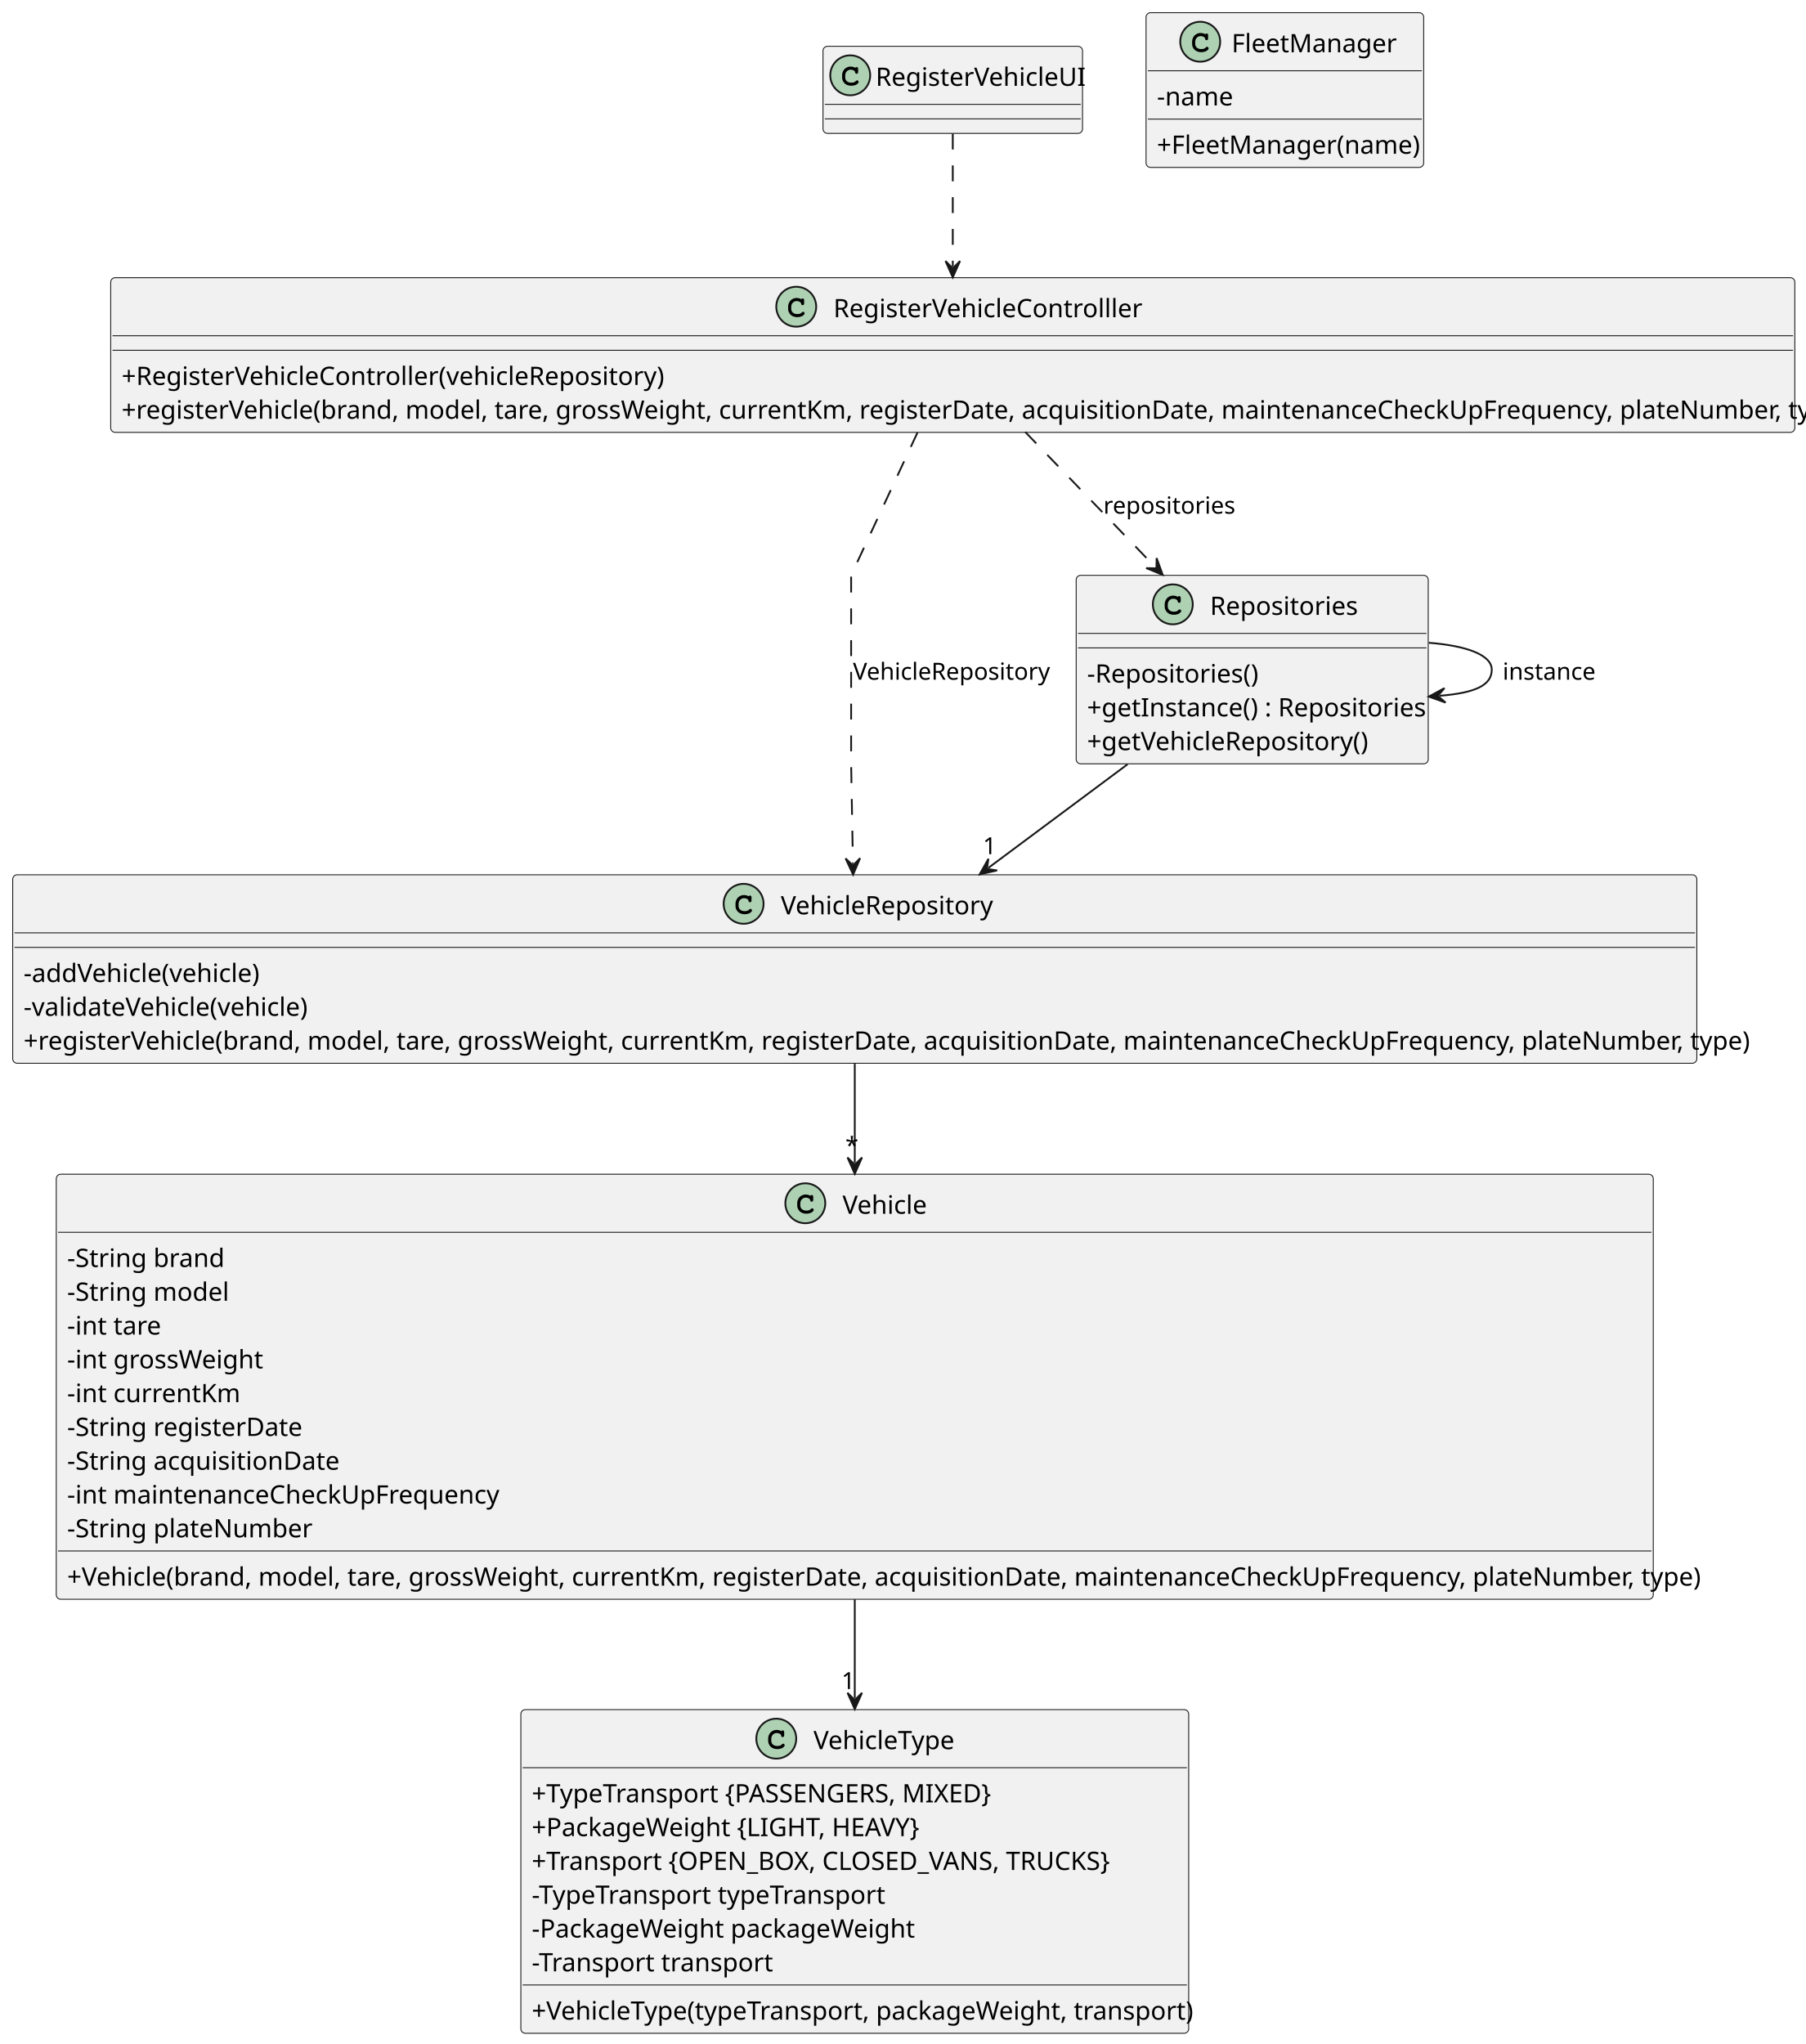
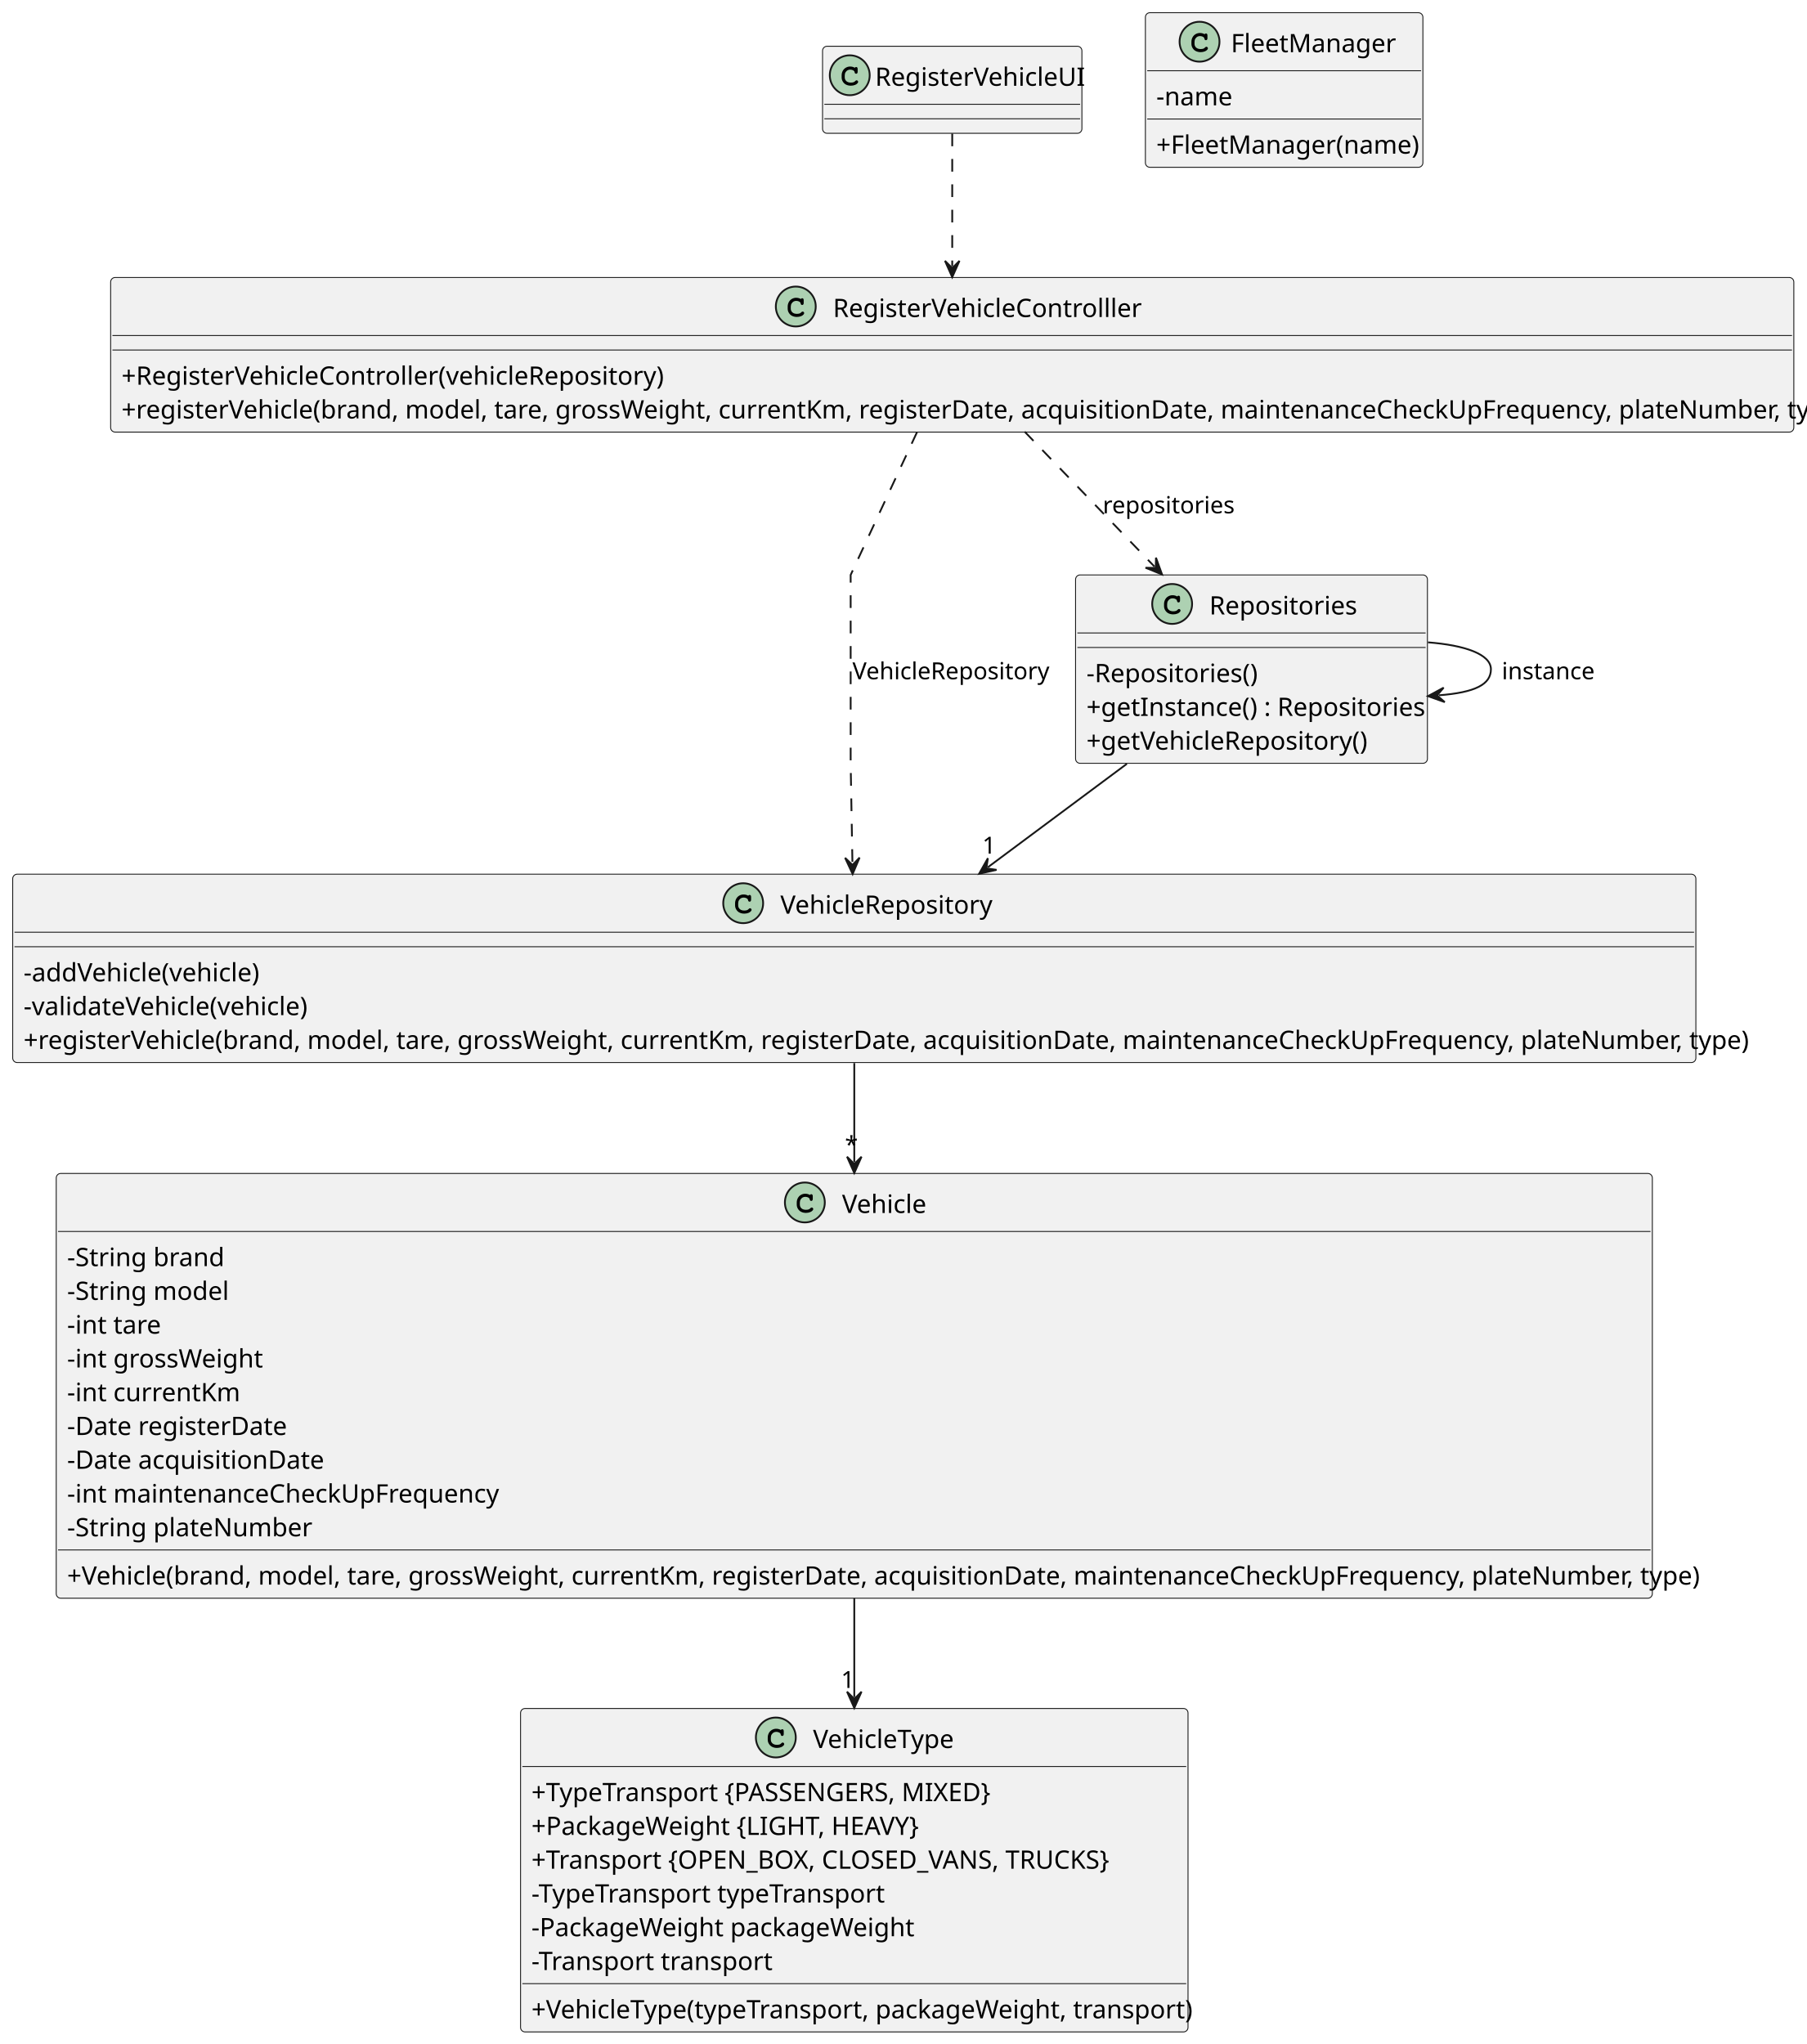
- <svg xmlns="http://www.w3.org/2000/svg" contentStyleType="text/css" height="901.6px" preserveAspectRatio="none" style="width:796px;height:901px;background:#FFFFFF;" version="1.1" viewBox="0 0 796 901" width="796.8px" zoomAndPan="magnify">
+ <svg xmlns="http://www.w3.org/2000/svg" contentStyleType="text/css" height="1127px" preserveAspectRatio="none" style="width:996px;height:1127px;background:#FFFFFF;" version="1.1" viewBox="0 0 996 1127" width="996px" zoomAndPan="magnify">
  <defs />
  <g>
    <g id="elem_RegisterVehicleUI">
-       <rect codeLine="11" fill="#F1F1F1" height="38.4" id="RegisterVehicleUI" rx="2" ry="2" style="stroke:#181818;stroke-width:0.4;" width="114.4" x="362.8" y="20.4" />
-       <ellipse cx="374.8" cy="33.2" fill="#ADD1B2" rx="8.8" ry="8.8" style="stroke:#181818;stroke-width:0.8;" />
-       <path d="M377.012,29.9 Q377.137,29.725 377.288,29.637 Q377.438,29.55 377.613,29.55 Q377.913,29.55 378.1,29.762 Q378.288,29.962 378.288,30.45 L378.288,31.613 Q378.288,32.1 378.1,32.312 Q377.913,32.525 377.613,32.525 Q377.337,32.525 377.175,32.362 Q377.012,32.212 376.925,31.8 Q376.887,31.512 376.738,31.363 Q376.475,31.062 375.988,30.887 Q375.5,30.712 375,30.712 Q374.387,30.712 373.875,30.975 Q373.375,31.238 372.975,31.837 Q372.587,32.438 372.587,33.263 L372.587,34.138 Q372.587,35.125 373.3,35.788 Q374.012,36.438 375.288,36.438 Q376.038,36.438 376.562,36.237 Q376.875,36.112 377.212,35.763 Q377.425,35.55 377.538,35.487 Q377.663,35.425 377.825,35.425 Q378.087,35.425 378.288,35.638 Q378.5,35.837 378.5,36.112 Q378.5,36.388 378.225,36.712 Q377.825,37.175 377.188,37.438 Q376.325,37.8 375.288,37.8 Q374.075,37.8 373.113,37.3 Q372.325,36.9 371.775,36.05 Q371.225,35.188 371.225,34.163 L371.225,33.237 Q371.225,32.175 371.712,31.262 Q372.212,30.337 373.087,29.85 Q373.962,29.35 374.95,29.35 Q375.538,29.35 376.05,29.488 Q376.575,29.613 377.012,29.9 Z " fill="#000000" />
-       <text fill="#000000" font-family="sans-serif" font-size="11.2" lengthAdjust="spacing" textLength="88.8" x="386" y="37.837">RegisterVehicleUI</text>
-       <line style="stroke:#181818;stroke-width:0.4;" x1="363.6" x2="476.4" y1="46" y2="46" />
-       <line style="stroke:#181818;stroke-width:0.4;" x1="363.6" x2="476.4" y1="52.4" y2="52.4" />
+       <rect codeLine="11" fill="#F1F1F1" height="48" id="RegisterVehicleUI" rx="2.5" ry="2.5" style="stroke:#181818;stroke-width:0.5;" width="143" x="453.5" y="25.5" />
+       <ellipse cx="468.5" cy="41.5" fill="#ADD1B2" rx="11" ry="11" style="stroke:#181818;stroke-width:1.0;" />
+       <path d="M471.266,37.375 Q471.422,37.156 471.609,37.047 Q471.797,36.938 472.016,36.938 Q472.391,36.938 472.625,37.203 Q472.859,37.453 472.859,38.062 L472.859,39.516 Q472.859,40.125 472.625,40.391 Q472.391,40.656 472.016,40.656 Q471.672,40.656 471.469,40.453 Q471.266,40.266 471.156,39.75 Q471.109,39.391 470.922,39.203 Q470.594,38.828 469.984,38.609 Q469.375,38.391 468.75,38.391 Q467.984,38.391 467.344,38.719 Q466.719,39.047 466.219,39.797 Q465.734,40.547 465.734,41.578 L465.734,42.672 Q465.734,43.906 466.625,44.734 Q467.516,45.547 469.109,45.547 Q470.047,45.547 470.703,45.297 Q471.094,45.141 471.516,44.703 Q471.781,44.438 471.922,44.359 Q472.078,44.281 472.281,44.281 Q472.609,44.281 472.859,44.547 Q473.125,44.797 473.125,45.141 Q473.125,45.484 472.781,45.891 Q472.281,46.469 471.484,46.797 Q470.406,47.25 469.109,47.25 Q467.594,47.25 466.391,46.625 Q465.406,46.125 464.719,45.062 Q464.031,43.984 464.031,42.703 L464.031,41.547 Q464.031,40.219 464.641,39.078 Q465.266,37.922 466.359,37.312 Q467.453,36.688 468.688,36.688 Q469.422,36.688 470.062,36.859 Q470.719,37.016 471.266,37.375 Z " fill="#000000" />
+       <text fill="#000000" font-family="sans-serif" font-size="14" lengthAdjust="spacing" textLength="111" x="482.5" y="47.297">RegisterVehicleUI</text>
+       <line style="stroke:#181818;stroke-width:0.5;" x1="454.5" x2="595.5" y1="57.5" y2="57.5" />
+       <line style="stroke:#181818;stroke-width:0.5;" x1="454.5" x2="595.5" y1="65.5" y2="65.5" />
    </g>
    <g id="elem_RegisterVehicleControlller">
-       <rect codeLine="15" fill="#F1F1F1" height="68.194" id="RegisterVehicleControlller" rx="2" ry="2" style="stroke:#181818;stroke-width:0.4;" width="742.4" x="48.8" y="122.4" />
-       <ellipse cx="351" cy="135.2" fill="#ADD1B2" rx="8.8" ry="8.8" style="stroke:#181818;stroke-width:0.8;" />
-       <path d="M353.212,131.9 Q353.337,131.725 353.488,131.637 Q353.637,131.55 353.812,131.55 Q354.113,131.55 354.3,131.762 Q354.488,131.963 354.488,132.45 L354.488,133.613 Q354.488,134.1 354.3,134.312 Q354.113,134.525 353.812,134.525 Q353.538,134.525 353.375,134.363 Q353.212,134.213 353.125,133.8 Q353.087,133.512 352.938,133.363 Q352.675,133.062 352.188,132.887 Q351.7,132.713 351.2,132.713 Q350.587,132.713 350.075,132.975 Q349.575,133.238 349.175,133.838 Q348.788,134.438 348.788,135.262 L348.788,136.137 Q348.788,137.125 349.5,137.787 Q350.212,138.438 351.488,138.438 Q352.238,138.438 352.762,138.238 Q353.075,138.113 353.413,137.762 Q353.625,137.55 353.738,137.488 Q353.863,137.425 354.025,137.425 Q354.288,137.425 354.488,137.637 Q354.7,137.838 354.7,138.113 Q354.7,138.387 354.425,138.713 Q354.025,139.175 353.387,139.438 Q352.525,139.8 351.488,139.8 Q350.275,139.8 349.312,139.3 Q348.525,138.9 347.975,138.05 Q347.425,137.188 347.425,136.162 L347.425,135.238 Q347.425,134.175 347.913,133.262 Q348.413,132.338 349.288,131.85 Q350.163,131.35 351.15,131.35 Q351.738,131.35 352.25,131.488 Q352.775,131.613 353.212,131.9 Z " fill="#000000" />
-       <text fill="#000000" font-family="sans-serif" font-size="11.2" lengthAdjust="spacing" textLength="131.2" x="367.4" y="139.838">RegisterVehicleControlller</text>
-       <line style="stroke:#181818;stroke-width:0.4;" x1="49.6" x2="790.4" y1="148" y2="148" />
-       <line style="stroke:#181818;stroke-width:0.4;" x1="49.6" x2="790.4" y1="154.4" y2="154.4" />
-       <text fill="#000000" font-family="sans-serif" font-size="11.2" lengthAdjust="spacing" textLength="232.8" x="53.6" y="169.686">+RegisterVehicleController(vehicleRepository)</text>
-       <text fill="#000000" font-family="sans-serif" font-size="11.2" lengthAdjust="spacing" textLength="732.8" x="53.6" y="184.583">+registerVehicle(brand, model, tare, grossWeight, currentKm, registerDate, acquisitionDate, maintenanceCheckUpFrequency, plateNumber, type)</text>
+       <rect codeLine="15" fill="#F1F1F1" height="85.242" id="RegisterVehicleControlller" rx="2.5" ry="2.5" style="stroke:#181818;stroke-width:0.5;" width="928" x="61" y="153" />
+       <ellipse cx="438.75" cy="169" fill="#ADD1B2" rx="11" ry="11" style="stroke:#181818;stroke-width:1.0;" />
+       <path d="M441.516,164.875 Q441.672,164.656 441.859,164.547 Q442.047,164.438 442.266,164.438 Q442.641,164.438 442.875,164.703 Q443.109,164.953 443.109,165.562 L443.109,167.016 Q443.109,167.625 442.875,167.891 Q442.641,168.156 442.266,168.156 Q441.922,168.156 441.719,167.953 Q441.516,167.766 441.406,167.25 Q441.359,166.891 441.172,166.703 Q440.844,166.328 440.234,166.109 Q439.625,165.891 439,165.891 Q438.234,165.891 437.594,166.219 Q436.969,166.547 436.469,167.297 Q435.984,168.047 435.984,169.078 L435.984,170.172 Q435.984,171.406 436.875,172.234 Q437.766,173.047 439.359,173.047 Q440.297,173.047 440.953,172.797 Q441.344,172.641 441.766,172.203 Q442.031,171.938 442.172,171.859 Q442.328,171.781 442.531,171.781 Q442.859,171.781 443.109,172.047 Q443.375,172.297 443.375,172.641 Q443.375,172.984 443.031,173.391 Q442.531,173.969 441.734,174.297 Q440.656,174.75 439.359,174.75 Q437.844,174.75 436.641,174.125 Q435.656,173.625 434.969,172.562 Q434.281,171.484 434.281,170.203 L434.281,169.047 Q434.281,167.719 434.891,166.578 Q435.516,165.422 436.609,164.812 Q437.703,164.188 438.938,164.188 Q439.672,164.188 440.312,164.359 Q440.969,164.516 441.516,164.875 Z " fill="#000000" />
+       <text fill="#000000" font-family="sans-serif" font-size="14" lengthAdjust="spacing" textLength="164" x="459.25" y="174.797">RegisterVehicleControlller</text>
+       <line style="stroke:#181818;stroke-width:0.5;" x1="62" x2="988" y1="185" y2="185" />
+       <line style="stroke:#181818;stroke-width:0.5;" x1="62" x2="988" y1="193" y2="193" />
+       <text fill="#000000" font-family="sans-serif" font-size="14" lengthAdjust="spacing" textLength="291" x="67" y="212.107">+RegisterVehicleController(vehicleRepository)</text>
+       <text fill="#000000" font-family="sans-serif" font-size="14" lengthAdjust="spacing" textLength="916" x="67" y="230.728">+registerVehicle(brand, model, tare, grossWeight, currentKm, registerDate, acquisitionDate, maintenanceCheckUpFrequency, plateNumber, type)</text>
    </g>
    <g id="elem_VehicleRepository">
-       <rect codeLine="20" fill="#F1F1F1" height="83.091" id="VehicleRepository" rx="2" ry="2" style="stroke:#181818;stroke-width:0.4;" width="742.4" x="5.6" y="385.6" />
-       <ellipse cx="327.8" cy="398.4" fill="#ADD1B2" rx="8.8" ry="8.8" style="stroke:#181818;stroke-width:0.8;" />
-       <path d="M330.012,395.1 Q330.137,394.925 330.288,394.837 Q330.438,394.75 330.613,394.75 Q330.913,394.75 331.1,394.962 Q331.288,395.163 331.288,395.65 L331.288,396.812 Q331.288,397.3 331.1,397.512 Q330.913,397.725 330.613,397.725 Q330.337,397.725 330.175,397.562 Q330.012,397.413 329.925,397 Q329.887,396.712 329.738,396.562 Q329.475,396.262 328.988,396.087 Q328.5,395.913 328,395.913 Q327.387,395.913 326.875,396.175 Q326.375,396.438 325.975,397.038 Q325.587,397.637 325.587,398.462 L325.587,399.337 Q325.587,400.325 326.3,400.988 Q327.012,401.637 328.288,401.637 Q329.038,401.637 329.562,401.438 Q329.875,401.312 330.212,400.962 Q330.425,400.75 330.538,400.688 Q330.663,400.625 330.825,400.625 Q331.087,400.625 331.288,400.837 Q331.5,401.038 331.5,401.312 Q331.5,401.587 331.225,401.913 Q330.825,402.375 330.188,402.637 Q329.325,403 328.288,403 Q327.075,403 326.113,402.5 Q325.325,402.1 324.775,401.25 Q324.225,400.387 324.225,399.363 L324.225,398.438 Q324.225,397.375 324.712,396.462 Q325.212,395.538 326.087,395.05 Q326.962,394.55 327.95,394.55 Q328.538,394.55 329.05,394.688 Q329.575,394.812 330.012,395.1 Z " fill="#000000" />
-       <text fill="#000000" font-family="sans-serif" font-size="11.2" lengthAdjust="spacing" textLength="91.2" x="344.2" y="403.038">VehicleRepository</text>
-       <line style="stroke:#181818;stroke-width:0.4;" x1="6.4" x2="747.2" y1="411.2" y2="411.2" />
-       <line style="stroke:#181818;stroke-width:0.4;" x1="6.4" x2="747.2" y1="417.6" y2="417.6" />
-       <text fill="#000000" font-family="sans-serif" font-size="11.2" lengthAdjust="spacing" textLength="103.2" x="10.4" y="432.886">-addVehicle(vehicle)</text>
-       <text fill="#000000" font-family="sans-serif" font-size="11.2" lengthAdjust="spacing" textLength="123.2" x="10.4" y="447.783">-validateVehicle(vehicle)</text>
-       <text fill="#000000" font-family="sans-serif" font-size="11.2" lengthAdjust="spacing" textLength="732.8" x="10.4" y="462.68">+registerVehicle(brand, model, tare, grossWeight, currentKm, registerDate, acquisitionDate, maintenanceCheckUpFrequency, plateNumber, type)</text>
+       <rect codeLine="20" fill="#F1F1F1" height="103.863" id="VehicleRepository" rx="2.5" ry="2.5" style="stroke:#181818;stroke-width:0.5;" width="928" x="7" y="482" />
+       <ellipse cx="409.75" cy="498" fill="#ADD1B2" rx="11" ry="11" style="stroke:#181818;stroke-width:1.0;" />
+       <path d="M412.516,493.875 Q412.672,493.656 412.859,493.547 Q413.047,493.438 413.266,493.438 Q413.641,493.438 413.875,493.703 Q414.109,493.953 414.109,494.562 L414.109,496.016 Q414.109,496.625 413.875,496.891 Q413.641,497.156 413.266,497.156 Q412.922,497.156 412.719,496.953 Q412.516,496.766 412.406,496.25 Q412.359,495.891 412.172,495.703 Q411.844,495.328 411.234,495.109 Q410.625,494.891 410,494.891 Q409.234,494.891 408.594,495.219 Q407.969,495.547 407.469,496.297 Q406.984,497.047 406.984,498.078 L406.984,499.172 Q406.984,500.406 407.875,501.234 Q408.766,502.047 410.359,502.047 Q411.297,502.047 411.953,501.797 Q412.344,501.641 412.766,501.203 Q413.031,500.938 413.172,500.859 Q413.328,500.781 413.531,500.781 Q413.859,500.781 414.109,501.047 Q414.375,501.297 414.375,501.641 Q414.375,501.984 414.031,502.391 Q413.531,502.969 412.734,503.297 Q411.656,503.75 410.359,503.75 Q408.844,503.75 407.641,503.125 Q406.656,502.625 405.969,501.562 Q405.281,500.484 405.281,499.203 L405.281,498.047 Q405.281,496.719 405.891,495.578 Q406.516,494.422 407.609,493.812 Q408.703,493.188 409.938,493.188 Q410.672,493.188 411.312,493.359 Q411.969,493.516 412.516,493.875 Z " fill="#000000" />
+       <text fill="#000000" font-family="sans-serif" font-size="14" lengthAdjust="spacing" textLength="114" x="430.25" y="503.797">VehicleRepository</text>
+       <line style="stroke:#181818;stroke-width:0.5;" x1="8" x2="934" y1="514" y2="514" />
+       <line style="stroke:#181818;stroke-width:0.5;" x1="8" x2="934" y1="522" y2="522" />
+       <text fill="#000000" font-family="sans-serif" font-size="14" lengthAdjust="spacing" textLength="129" x="13" y="541.107">-addVehicle(vehicle)</text>
+       <text fill="#000000" font-family="sans-serif" font-size="14" lengthAdjust="spacing" textLength="154" x="13" y="559.729">-validateVehicle(vehicle)</text>
+       <text fill="#000000" font-family="sans-serif" font-size="14" lengthAdjust="spacing" textLength="916" x="13" y="578.35">+registerVehicle(brand, model, tare, grossWeight, currentKm, registerDate, acquisitionDate, maintenanceCheckUpFrequency, plateNumber, type)</text>
    </g>
    <g id="elem_Vehicle">
-       <rect codeLine="26" fill="#F1F1F1" height="187.369" id="Vehicle" rx="2" ry="2" style="stroke:#181818;stroke-width:0.4;" width="704" x="24.8" y="517.6" />
-       <ellipse cx="355" cy="530.4" fill="#ADD1B2" rx="8.8" ry="8.8" style="stroke:#181818;stroke-width:0.8;" />
-       <path d="M357.212,527.1 Q357.337,526.925 357.488,526.837 Q357.637,526.75 357.812,526.75 Q358.113,526.75 358.3,526.962 Q358.488,527.163 358.488,527.65 L358.488,528.812 Q358.488,529.3 358.3,529.513 Q358.113,529.725 357.812,529.725 Q357.538,529.725 357.375,529.562 Q357.212,529.413 357.125,529 Q357.087,528.712 356.938,528.562 Q356.675,528.263 356.188,528.087 Q355.7,527.913 355.2,527.913 Q354.587,527.913 354.075,528.175 Q353.575,528.438 353.175,529.038 Q352.788,529.638 352.788,530.462 L352.788,531.337 Q352.788,532.325 353.5,532.987 Q354.212,533.638 355.488,533.638 Q356.238,533.638 356.762,533.438 Q357.075,533.312 357.413,532.962 Q357.625,532.75 357.738,532.688 Q357.863,532.625 358.025,532.625 Q358.288,532.625 358.488,532.837 Q358.7,533.038 358.7,533.312 Q358.7,533.587 358.425,533.913 Q358.025,534.375 357.387,534.638 Q356.525,535 355.488,535 Q354.275,535 353.312,534.5 Q352.525,534.1 351.975,533.25 Q351.425,532.388 351.425,531.362 L351.425,530.438 Q351.425,529.375 351.913,528.462 Q352.413,527.538 353.288,527.05 Q354.163,526.55 355.15,526.55 Q355.738,526.55 356.25,526.688 Q356.775,526.812 357.212,527.1 Z " fill="#000000" />
-       <text fill="#000000" font-family="sans-serif" font-size="11.2" lengthAdjust="spacing" textLength="36.8" x="371.4" y="535.038">Vehicle</text>
-       <line style="stroke:#181818;stroke-width:0.4;" x1="25.6" x2="728" y1="543.2" y2="543.2" />
-       <text fill="#000000" font-family="sans-serif" font-size="11.2" lengthAdjust="spacing" textLength="66.4" x="29.6" y="558.486">-String brand</text>
-       <text fill="#000000" font-family="sans-serif" font-size="11.2" lengthAdjust="spacing" textLength="67.2" x="29.6" y="573.383">-String model</text>
-       <text fill="#000000" font-family="sans-serif" font-size="11.2" lengthAdjust="spacing" textLength="39.2" x="29.6" y="588.28">-int tare</text>
-       <text fill="#000000" font-family="sans-serif" font-size="11.2" lengthAdjust="spacing" textLength="82.4" x="29.6" y="603.177">-int grossWeight</text>
-       <text fill="#000000" font-family="sans-serif" font-size="11.2" lengthAdjust="spacing" textLength="71.2" x="29.6" y="618.073">-int currentKm</text>
-       <text fill="#000000" font-family="sans-serif" font-size="11.2" lengthAdjust="spacing" textLength="99.2" x="29.6" y="632.97">-String registerDate</text>
-       <text fill="#000000" font-family="sans-serif" font-size="11.2" lengthAdjust="spacing" textLength="114.4" x="29.6" y="647.867">-String acquisitionDate</text>
-       <text fill="#000000" font-family="sans-serif" font-size="11.2" lengthAdjust="spacing" textLength="184" x="29.6" y="662.764">-int maintenanceCheckUpFrequency</text>
-       <text fill="#000000" font-family="sans-serif" font-size="11.2" lengthAdjust="spacing" textLength="100.8" x="29.6" y="677.661">-String plateNumber</text>
-       <line style="stroke:#181818;stroke-width:0.4;" x1="25.6" x2="728" y1="683.672" y2="683.672" />
-       <text fill="#000000" font-family="sans-serif" font-size="11.2" lengthAdjust="spacing" textLength="694.4" x="29.6" y="698.958">+Vehicle(brand, model, tare, grossWeight, currentKm, registerDate, acquisitionDate, maintenanceCheckUpFrequency, plateNumber, type)</text>
+       <rect codeLine="26" fill="#F1F1F1" height="234.211" id="Vehicle" rx="2.5" ry="2.5" style="stroke:#181818;stroke-width:0.5;" width="880" x="31" y="647" />
+       <ellipse cx="443.75" cy="663" fill="#ADD1B2" rx="11" ry="11" style="stroke:#181818;stroke-width:1.0;" />
+       <path d="M446.516,658.875 Q446.672,658.656 446.859,658.547 Q447.047,658.438 447.266,658.438 Q447.641,658.438 447.875,658.703 Q448.109,658.953 448.109,659.562 L448.109,661.016 Q448.109,661.625 447.875,661.891 Q447.641,662.156 447.266,662.156 Q446.922,662.156 446.719,661.953 Q446.516,661.766 446.406,661.25 Q446.359,660.891 446.172,660.703 Q445.844,660.328 445.234,660.109 Q444.625,659.891 444,659.891 Q443.234,659.891 442.594,660.219 Q441.969,660.547 441.469,661.297 Q440.984,662.047 440.984,663.078 L440.984,664.172 Q440.984,665.406 441.875,666.234 Q442.766,667.047 444.359,667.047 Q445.297,667.047 445.953,666.797 Q446.344,666.641 446.766,666.203 Q447.031,665.938 447.172,665.859 Q447.328,665.781 447.531,665.781 Q447.859,665.781 448.109,666.047 Q448.375,666.297 448.375,666.641 Q448.375,666.984 448.031,667.391 Q447.531,667.969 446.734,668.297 Q445.656,668.75 444.359,668.75 Q442.844,668.75 441.641,668.125 Q440.656,667.625 439.969,666.562 Q439.281,665.484 439.281,664.203 L439.281,663.047 Q439.281,661.719 439.891,660.578 Q440.516,659.422 441.609,658.812 Q442.703,658.188 443.938,658.188 Q444.672,658.188 445.312,658.359 Q445.969,658.516 446.516,658.875 Z " fill="#000000" />
+       <text fill="#000000" font-family="sans-serif" font-size="14" lengthAdjust="spacing" textLength="46" x="464.25" y="668.797">Vehicle</text>
+       <line style="stroke:#181818;stroke-width:0.5;" x1="32" x2="910" y1="679" y2="679" />
+       <text fill="#000000" font-family="sans-serif" font-size="14" lengthAdjust="spacing" textLength="83" x="37" y="698.107">-String brand</text>
+       <text fill="#000000" font-family="sans-serif" font-size="14" lengthAdjust="spacing" textLength="84" x="37" y="716.729">-String model</text>
+       <text fill="#000000" font-family="sans-serif" font-size="14" lengthAdjust="spacing" textLength="49" x="37" y="735.35">-int tare</text>
+       <text fill="#000000" font-family="sans-serif" font-size="14" lengthAdjust="spacing" textLength="103" x="37" y="753.971">-int grossWeight</text>
+       <text fill="#000000" font-family="sans-serif" font-size="14" lengthAdjust="spacing" textLength="89" x="37" y="772.592">-int currentKm</text>
+       <text fill="#000000" font-family="sans-serif" font-size="14" lengthAdjust="spacing" textLength="117" x="37" y="791.213">-Date registerDate</text>
+       <text fill="#000000" font-family="sans-serif" font-size="14" lengthAdjust="spacing" textLength="136" x="37" y="809.834">-Date acquisitionDate</text>
+       <text fill="#000000" font-family="sans-serif" font-size="14" lengthAdjust="spacing" textLength="230" x="37" y="828.455">-int maintenanceCheckUpFrequency</text>
+       <text fill="#000000" font-family="sans-serif" font-size="14" lengthAdjust="spacing" textLength="126" x="37" y="847.076">-String plateNumber</text>
+       <line style="stroke:#181818;stroke-width:0.5;" x1="32" x2="910" y1="854.59" y2="854.59" />
+       <text fill="#000000" font-family="sans-serif" font-size="14" lengthAdjust="spacing" textLength="868" x="37" y="873.697">+Vehicle(brand, model, tare, grossWeight, currentKm, registerDate, acquisitionDate, maintenanceCheckUpFrequency, plateNumber, type)</text>
    </g>
    <g id="elem_VehicleType">
-       <rect codeLine="40" fill="#F1F1F1" height="142.678" id="VehicleType" rx="2" ry="2" style="stroke:#181818;stroke-width:0.4;" width="294.4" x="229.6" y="753.6" />
-       <ellipse cx="342.2" cy="766.4" fill="#ADD1B2" rx="8.8" ry="8.8" style="stroke:#181818;stroke-width:0.8;" />
-       <path d="M344.413,763.1 Q344.538,762.925 344.688,762.837 Q344.837,762.75 345.012,762.75 Q345.312,762.75 345.5,762.962 Q345.688,763.163 345.688,763.65 L345.688,764.812 Q345.688,765.3 345.5,765.513 Q345.312,765.725 345.012,765.725 Q344.738,765.725 344.575,765.562 Q344.413,765.413 344.325,765 Q344.288,764.712 344.137,764.562 Q343.875,764.263 343.387,764.087 Q342.9,763.913 342.4,763.913 Q341.788,763.913 341.275,764.175 Q340.775,764.438 340.375,765.038 Q339.988,765.638 339.988,766.462 L339.988,767.337 Q339.988,768.325 340.7,768.987 Q341.413,769.638 342.688,769.638 Q343.438,769.638 343.962,769.438 Q344.275,769.312 344.613,768.962 Q344.825,768.75 344.938,768.688 Q345.062,768.625 345.225,768.625 Q345.488,768.625 345.688,768.837 Q345.9,769.038 345.9,769.312 Q345.9,769.587 345.625,769.913 Q345.225,770.375 344.587,770.638 Q343.725,771 342.688,771 Q341.475,771 340.512,770.5 Q339.725,770.1 339.175,769.25 Q338.625,768.388 338.625,767.362 L338.625,766.438 Q338.625,765.375 339.113,764.462 Q339.613,763.538 340.488,763.05 Q341.363,762.55 342.35,762.55 Q342.938,762.55 343.45,762.688 Q343.975,762.812 344.413,763.1 Z " fill="#000000" />
-       <text fill="#000000" font-family="sans-serif" font-size="11.2" lengthAdjust="spacing" textLength="62.4" x="358.6" y="771.038">VehicleType</text>
-       <line style="stroke:#181818;stroke-width:0.4;" x1="230.4" x2="523.2" y1="779.2" y2="779.2" />
-       <text fill="#000000" font-family="sans-serif" font-size="11.2" lengthAdjust="spacing" textLength="206.4" x="234.4" y="794.486">+TypeTransport {PASSENGERS, MIXED}</text>
-       <text fill="#000000" font-family="sans-serif" font-size="11.2" lengthAdjust="spacing" textLength="171.2" x="234.4" y="809.383">+PackageWeight {LIGHT, HEAVY}</text>
-       <text fill="#000000" font-family="sans-serif" font-size="11.2" lengthAdjust="spacing" textLength="264.8" x="234.4" y="824.28">+Transport {OPEN_BOX, CLOSED_VANS, TRUCKS}</text>
-       <text fill="#000000" font-family="sans-serif" font-size="11.2" lengthAdjust="spacing" textLength="153.6" x="234.4" y="839.177">-TypeTransport typeTransport</text>
-       <text fill="#000000" font-family="sans-serif" font-size="11.2" lengthAdjust="spacing" textLength="164.8" x="234.4" y="854.073">-PackageWeight packageWeight</text>
-       <text fill="#000000" font-family="sans-serif" font-size="11.2" lengthAdjust="spacing" textLength="102.4" x="234.4" y="868.97">-Transport transport</text>
-       <line style="stroke:#181818;stroke-width:0.4;" x1="230.4" x2="523.2" y1="874.981" y2="874.981" />
-       <text fill="#000000" font-family="sans-serif" font-size="11.2" lengthAdjust="spacing" textLength="284.8" x="234.4" y="890.267">+VehicleType(typeTransport, packageWeight, transport)</text>
+       <rect codeLine="40" fill="#F1F1F1" height="178.348" id="VehicleType" rx="2.5" ry="2.5" style="stroke:#181818;stroke-width:0.5;" width="368" x="287" y="942" />
+       <ellipse cx="427.75" cy="958" fill="#ADD1B2" rx="11" ry="11" style="stroke:#181818;stroke-width:1.0;" />
+       <path d="M430.516,953.875 Q430.672,953.656 430.859,953.547 Q431.047,953.438 431.266,953.438 Q431.641,953.438 431.875,953.703 Q432.109,953.953 432.109,954.562 L432.109,956.016 Q432.109,956.625 431.875,956.891 Q431.641,957.156 431.266,957.156 Q430.922,957.156 430.719,956.953 Q430.516,956.766 430.406,956.25 Q430.359,955.891 430.172,955.703 Q429.844,955.328 429.234,955.109 Q428.625,954.891 428,954.891 Q427.234,954.891 426.594,955.219 Q425.969,955.547 425.469,956.297 Q424.984,957.047 424.984,958.078 L424.984,959.172 Q424.984,960.406 425.875,961.234 Q426.766,962.047 428.359,962.047 Q429.297,962.047 429.953,961.797 Q430.344,961.641 430.766,961.203 Q431.031,960.938 431.172,960.859 Q431.328,960.781 431.531,960.781 Q431.859,960.781 432.109,961.047 Q432.375,961.297 432.375,961.641 Q432.375,961.984 432.031,962.391 Q431.531,962.969 430.734,963.297 Q429.656,963.75 428.359,963.75 Q426.844,963.75 425.641,963.125 Q424.656,962.625 423.969,961.562 Q423.281,960.484 423.281,959.203 L423.281,958.047 Q423.281,956.719 423.891,955.578 Q424.516,954.422 425.609,953.812 Q426.703,953.188 427.938,953.188 Q428.672,953.188 429.312,953.359 Q429.969,953.516 430.516,953.875 Z " fill="#000000" />
+       <text fill="#000000" font-family="sans-serif" font-size="14" lengthAdjust="spacing" textLength="78" x="448.25" y="963.797">VehicleType</text>
+       <line style="stroke:#181818;stroke-width:0.5;" x1="288" x2="654" y1="974" y2="974" />
+       <text fill="#000000" font-family="sans-serif" font-size="14" lengthAdjust="spacing" textLength="258" x="293" y="993.107">+TypeTransport {PASSENGERS, MIXED}</text>
+       <text fill="#000000" font-family="sans-serif" font-size="14" lengthAdjust="spacing" textLength="214" x="293" y="1011.729">+PackageWeight {LIGHT, HEAVY}</text>
+       <text fill="#000000" font-family="sans-serif" font-size="14" lengthAdjust="spacing" textLength="331" x="293" y="1030.35">+Transport {OPEN_BOX, CLOSED_VANS, TRUCKS}</text>
+       <text fill="#000000" font-family="sans-serif" font-size="14" lengthAdjust="spacing" textLength="192" x="293" y="1048.971">-TypeTransport typeTransport</text>
+       <text fill="#000000" font-family="sans-serif" font-size="14" lengthAdjust="spacing" textLength="206" x="293" y="1067.592">-PackageWeight packageWeight</text>
+       <text fill="#000000" font-family="sans-serif" font-size="14" lengthAdjust="spacing" textLength="128" x="293" y="1086.213">-Transport transport</text>
+       <line style="stroke:#181818;stroke-width:0.5;" x1="288" x2="654" y1="1093.727" y2="1093.727" />
+       <text fill="#000000" font-family="sans-serif" font-size="14" lengthAdjust="spacing" textLength="356" x="293" y="1112.834">+VehicleType(typeTransport, packageWeight, transport)</text>
    </g>
    <g id="elem_FleetManager">
-       <rect codeLine="50" fill="#F1F1F1" height="68.194" id="FleetManager" rx="2" ry="2" style="stroke:#181818;stroke-width:0.4;" width="122.4" x="505.2" y="5.6" />
-       <ellipse cx="529.08" cy="18.4" fill="#ADD1B2" rx="8.8" ry="8.8" style="stroke:#181818;stroke-width:0.8;" />
-       <path d="M531.293,15.1 Q531.418,14.925 531.567,14.838 Q531.717,14.75 531.893,14.75 Q532.192,14.75 532.38,14.963 Q532.567,15.162 532.567,15.65 L532.567,16.812 Q532.567,17.3 532.38,17.512 Q532.192,17.725 531.893,17.725 Q531.617,17.725 531.455,17.562 Q531.293,17.413 531.205,17 Q531.168,16.712 531.018,16.562 Q530.755,16.262 530.268,16.087 Q529.78,15.912 529.28,15.912 Q528.668,15.912 528.155,16.175 Q527.655,16.438 527.255,17.038 Q526.867,17.637 526.867,18.462 L526.867,19.337 Q526.867,20.325 527.58,20.988 Q528.293,21.637 529.567,21.637 Q530.317,21.637 530.842,21.438 Q531.155,21.312 531.492,20.962 Q531.705,20.75 531.817,20.688 Q531.942,20.625 532.105,20.625 Q532.367,20.625 532.567,20.837 Q532.78,21.038 532.78,21.312 Q532.78,21.587 532.505,21.913 Q532.105,22.375 531.467,22.637 Q530.605,23 529.567,23 Q528.355,23 527.393,22.5 Q526.605,22.1 526.055,21.25 Q525.505,20.387 525.505,19.363 L525.505,18.438 Q525.505,17.375 525.992,16.462 Q526.492,15.537 527.367,15.05 Q528.242,14.55 529.23,14.55 Q529.817,14.55 530.33,14.688 Q530.855,14.812 531.293,15.1 Z " fill="#000000" />
-       <text fill="#000000" font-family="sans-serif" font-size="11.2" lengthAdjust="spacing" textLength="70.4" x="542.92" y="23.038">FleetManager</text>
-       <line style="stroke:#181818;stroke-width:0.4;" x1="506" x2="626.8" y1="31.2" y2="31.2" />
-       <text fill="#000000" font-family="sans-serif" font-size="11.2" lengthAdjust="spacing" textLength="32" x="510" y="46.486">-name</text>
-       <line style="stroke:#181818;stroke-width:0.4;" x1="506" x2="626.8" y1="52.497" y2="52.497" />
-       <text fill="#000000" font-family="sans-serif" font-size="11.2" lengthAdjust="spacing" textLength="112.8" x="510" y="67.783">+FleetManager(name)</text>
+       <rect codeLine="50" fill="#F1F1F1" height="85.242" id="FleetManager" rx="2.5" ry="2.5" style="stroke:#181818;stroke-width:0.5;" width="153" x="631.5" y="7" />
+       <ellipse cx="661.35" cy="23" fill="#ADD1B2" rx="11" ry="11" style="stroke:#181818;stroke-width:1.0;" />
+       <path d="M664.116,18.875 Q664.272,18.656 664.459,18.547 Q664.647,18.438 664.866,18.438 Q665.241,18.438 665.475,18.703 Q665.709,18.953 665.709,19.562 L665.709,21.016 Q665.709,21.625 665.475,21.891 Q665.241,22.156 664.866,22.156 Q664.522,22.156 664.319,21.953 Q664.116,21.766 664.006,21.25 Q663.959,20.891 663.772,20.703 Q663.444,20.328 662.834,20.109 Q662.225,19.891 661.6,19.891 Q660.834,19.891 660.194,20.219 Q659.569,20.547 659.069,21.297 Q658.584,22.047 658.584,23.078 L658.584,24.172 Q658.584,25.406 659.475,26.234 Q660.366,27.047 661.959,27.047 Q662.897,27.047 663.553,26.797 Q663.944,26.641 664.366,26.203 Q664.631,25.938 664.772,25.859 Q664.928,25.781 665.131,25.781 Q665.459,25.781 665.709,26.047 Q665.975,26.297 665.975,26.641 Q665.975,26.984 665.631,27.391 Q665.131,27.969 664.334,28.297 Q663.256,28.75 661.959,28.75 Q660.444,28.75 659.241,28.125 Q658.256,27.625 657.569,26.562 Q656.881,25.484 656.881,24.203 L656.881,23.047 Q656.881,21.719 657.491,20.578 Q658.116,19.422 659.209,18.812 Q660.303,18.188 661.538,18.188 Q662.272,18.188 662.913,18.359 Q663.569,18.516 664.116,18.875 Z " fill="#000000" />
+       <text fill="#000000" font-family="sans-serif" font-size="14" lengthAdjust="spacing" textLength="88" x="678.65" y="28.797">FleetManager</text>
+       <line style="stroke:#181818;stroke-width:0.5;" x1="632.5" x2="783.5" y1="39" y2="39" />
+       <text fill="#000000" font-family="sans-serif" font-size="14" lengthAdjust="spacing" textLength="40" x="637.5" y="58.107">-name</text>
+       <line style="stroke:#181818;stroke-width:0.5;" x1="632.5" x2="783.5" y1="65.621" y2="65.621" />
+       <text fill="#000000" font-family="sans-serif" font-size="14" lengthAdjust="spacing" textLength="141" x="637.5" y="84.728">+FleetManager(name)</text>
    </g>
    <g id="elem_Repositories">
-       <rect codeLine="55" fill="#F1F1F1" height="83.091" id="Repositories" rx="2" ry="2" style="stroke:#181818;stroke-width:0.4;" width="155.2" x="474.4" y="253.6" />
-       <ellipse cx="517" cy="266.4" fill="#ADD1B2" rx="8.8" ry="8.8" style="stroke:#181818;stroke-width:0.8;" />
-       <path d="M519.212,263.1 Q519.337,262.925 519.487,262.837 Q519.638,262.75 519.812,262.75 Q520.112,262.75 520.3,262.962 Q520.487,263.163 520.487,263.65 L520.487,264.812 Q520.487,265.3 520.3,265.512 Q520.112,265.725 519.812,265.725 Q519.538,265.725 519.375,265.562 Q519.212,265.413 519.125,265 Q519.087,264.712 518.938,264.562 Q518.675,264.262 518.188,264.087 Q517.7,263.913 517.2,263.913 Q516.587,263.913 516.075,264.175 Q515.575,264.438 515.175,265.038 Q514.788,265.637 514.788,266.462 L514.788,267.337 Q514.788,268.325 515.5,268.988 Q516.212,269.637 517.487,269.637 Q518.237,269.637 518.763,269.438 Q519.075,269.312 519.413,268.962 Q519.625,268.75 519.737,268.688 Q519.862,268.625 520.025,268.625 Q520.288,268.625 520.487,268.837 Q520.7,269.038 520.7,269.312 Q520.7,269.587 520.425,269.913 Q520.025,270.375 519.388,270.637 Q518.525,271 517.487,271 Q516.275,271 515.312,270.5 Q514.525,270.1 513.975,269.25 Q513.425,268.387 513.425,267.363 L513.425,266.438 Q513.425,265.375 513.913,264.462 Q514.413,263.538 515.288,263.05 Q516.163,262.55 517.15,262.55 Q517.737,262.55 518.25,262.688 Q518.775,262.812 519.212,263.1 Z " fill="#000000" />
-       <text fill="#000000" font-family="sans-serif" font-size="11.2" lengthAdjust="spacing" textLength="63.2" x="533.4" y="271.038">Repositories</text>
-       <line style="stroke:#181818;stroke-width:0.4;" x1="475.2" x2="628.8" y1="279.2" y2="279.2" />
-       <line style="stroke:#181818;stroke-width:0.4;" x1="475.2" x2="628.8" y1="285.6" y2="285.6" />
-       <text fill="#000000" font-family="sans-serif" font-size="11.2" lengthAdjust="spacing" textLength="75.2" x="479.2" y="300.886">-Repositories()</text>
-       <text fill="#000000" font-family="sans-serif" font-size="11.2" lengthAdjust="spacing" textLength="145.6" x="479.2" y="315.783">+getInstance() : Repositories</text>
-       <text fill="#000000" font-family="sans-serif" font-size="11.2" lengthAdjust="spacing" textLength="121.6" x="479.2" y="330.68">+getVehicleRepository()</text>
+       <rect codeLine="55" fill="#F1F1F1" height="103.863" id="Repositories" rx="2.5" ry="2.5" style="stroke:#181818;stroke-width:0.5;" width="194" x="593" y="317" />
+       <ellipse cx="646.25" cy="333" fill="#ADD1B2" rx="11" ry="11" style="stroke:#181818;stroke-width:1.0;" />
+       <path d="M649.016,328.875 Q649.172,328.656 649.359,328.547 Q649.547,328.438 649.766,328.438 Q650.141,328.438 650.375,328.703 Q650.609,328.953 650.609,329.562 L650.609,331.016 Q650.609,331.625 650.375,331.891 Q650.141,332.156 649.766,332.156 Q649.422,332.156 649.219,331.953 Q649.016,331.766 648.906,331.25 Q648.859,330.891 648.672,330.703 Q648.344,330.328 647.734,330.109 Q647.125,329.891 646.5,329.891 Q645.734,329.891 645.094,330.219 Q644.469,330.547 643.969,331.297 Q643.484,332.047 643.484,333.078 L643.484,334.172 Q643.484,335.406 644.375,336.234 Q645.266,337.047 646.859,337.047 Q647.797,337.047 648.453,336.797 Q648.844,336.641 649.266,336.203 Q649.531,335.938 649.672,335.859 Q649.828,335.781 650.031,335.781 Q650.359,335.781 650.609,336.047 Q650.875,336.297 650.875,336.641 Q650.875,336.984 650.531,337.391 Q650.031,337.969 649.234,338.297 Q648.156,338.75 646.859,338.75 Q645.344,338.75 644.141,338.125 Q643.156,337.625 642.469,336.562 Q641.781,335.484 641.781,334.203 L641.781,333.047 Q641.781,331.719 642.391,330.578 Q643.016,329.422 644.109,328.812 Q645.203,328.188 646.438,328.188 Q647.172,328.188 647.812,328.359 Q648.469,328.516 649.016,328.875 Z " fill="#000000" />
+       <text fill="#000000" font-family="sans-serif" font-size="14" lengthAdjust="spacing" textLength="79" x="666.75" y="338.797">Repositories</text>
+       <line style="stroke:#181818;stroke-width:0.5;" x1="594" x2="786" y1="349" y2="349" />
+       <line style="stroke:#181818;stroke-width:0.5;" x1="594" x2="786" y1="357" y2="357" />
+       <text fill="#000000" font-family="sans-serif" font-size="14" lengthAdjust="spacing" textLength="94" x="599" y="376.107">-Repositories()</text>
+       <text fill="#000000" font-family="sans-serif" font-size="14" lengthAdjust="spacing" textLength="182" x="599" y="394.728">+getInstance() : Repositories</text>
+       <text fill="#000000" font-family="sans-serif" font-size="14" lengthAdjust="spacing" textLength="152" x="599" y="413.35">+getVehicleRepository()</text>
    </g>
    <g id="link_RegisterVehicleUI_RegisterVehicleControlller">
-       <path codeLine="61" d="M420,58.912 C420,75.952 420,96.848 420,117.464 " fill="none" id="RegisterVehicleUI-to-RegisterVehicleControlller" style="stroke:#181818;stroke-width:0.8;stroke-dasharray:7.0,7.0;" />
-       <polygon fill="#181818" points="420,122.264,423.2,115.064,420,118.264,416.8,115.064,420,122.264" style="stroke:#181818;stroke-width:0.8;" />
+       <path codeLine="61" d="M525,73.64 C525,94.94 525,121.06 525,146.83 " fill="none" id="RegisterVehicleUI-to-RegisterVehicleControlller" style="stroke:#181818;stroke-width:1.0;stroke-dasharray:7.0,7.0;" />
+       <polygon fill="#181818" points="525,152.83,529,143.83,525,147.83,521,143.83,525,152.83" style="stroke:#181818;stroke-width:1.0;" />
    </g>
    <g id="link_RegisterVehicleControlller_Repositories">
-       <path codeLine="62" d="M451.952,190.416 C470.192,209.368 489.873,229.821 509.225,249.94 " fill="none" id="RegisterVehicleControlller-to-Repositories" style="stroke:#181818;stroke-width:0.8;stroke-dasharray:7.0,7.0;" />
-       <polygon fill="#181818" points="512.552,253.4,509.867,245.993,509.779,250.517,505.255,250.429,512.552,253.4" style="stroke:#181818;stroke-width:0.8;" />
-       <text fill="#000000" font-family="sans-serif" font-size="10.4" lengthAdjust="spacing" textLength="53.6" x="486.4" y="226.423">repositories</text>
+       <path codeLine="62" d="M564.94,238.02 C587.74,261.71 612.341,287.276 636.531,312.426 " fill="none" id="RegisterVehicleControlller-to-Repositories" style="stroke:#181818;stroke-width:1.0;stroke-dasharray:7.0,7.0;" />
+       <polygon fill="#181818" points="640.69,316.75,637.334,307.491,637.224,313.146,631.568,313.036,640.69,316.75" style="stroke:#181818;stroke-width:1.0;" />
+       <text fill="#000000" font-family="sans-serif" font-size="13" lengthAdjust="spacing" textLength="67" x="608" y="283.028">repositories</text>
    </g>
    <g id="link_RegisterVehicleControlller_VehicleRepository">
-       <path codeLine="63" d="M404.456,190.648 C391.52,218.488 375.2,253.6 375.2,253.6 C375.2,253.6 375.2,336.8 375.2,336.8 C375.2,336.8 375.562,357.105 375.986,380.737 " fill="none" id="RegisterVehicleControlller-to-VehicleRepository" style="stroke:#181818;stroke-width:0.8;stroke-dasharray:7.0,7.0;" />
-       <polygon fill="#181818" points="376.072,385.536,379.142,378.28,376,381.537,372.743,378.395,376.072,385.536" style="stroke:#181818;stroke-width:0.8;" />
-       <text fill="#000000" font-family="sans-serif" font-size="10.4" lengthAdjust="spacing" textLength="84" x="376" y="299.623">VehicleRepository</text>
+       <path codeLine="63" d="M505.57,238.31 C489.4,273.11 469,317 469,317 C469,317 469,421 469,421 C469,421 469.452,446.381 469.982,475.921 " fill="none" id="RegisterVehicleControlller-to-VehicleRepository" style="stroke:#181818;stroke-width:1.0;stroke-dasharray:7.0,7.0;" />
+       <polygon fill="#181818" points="470.09,481.92,473.928,472.85,470,476.921,465.929,472.993,470.09,481.92" style="stroke:#181818;stroke-width:1.0;" />
+       <text fill="#000000" font-family="sans-serif" font-size="13" lengthAdjust="spacing" textLength="105" x="470" y="374.528">VehicleRepository</text>
    </g>
    <g id="link_Repositories_Repositories">
-       <path codeLine="64" d="M629.824,283.336 C645.984,284.584 657.6,288.536 657.6,295.2 C657.6,301.864 650.77,305.446 634.61,306.694 " fill="none" id="Repositories-to-Repositories" style="stroke:#181818;stroke-width:0.8;" />
-       <polygon fill="#181818" points="629.824,307.064,637.249,309.7,633.812,306.756,636.756,303.319,629.824,307.064" style="stroke:#181818;stroke-width:0.8;" />
-       <text fill="#000000" font-family="sans-serif" font-size="10.4" lengthAdjust="spacing" textLength="39.2" x="662.4" y="299.623">instance</text>
+       <path codeLine="64" d="M787.28,354.17 C807.48,355.73 822,360.67 822,369 C822,377.33 813.462,381.808 793.262,383.368 " fill="none" id="Repositories-to-Repositories" style="stroke:#181818;stroke-width:1.0;" />
+       <polygon fill="#181818" points="787.28,383.83,796.561,387.125,792.265,383.445,795.945,379.149,787.28,383.83" style="stroke:#181818;stroke-width:1.0;" />
+       <text fill="#000000" font-family="sans-serif" font-size="13" lengthAdjust="spacing" textLength="49" x="828" y="374.528">instance</text>
    </g>
    <g id="link_Repositories_VehicleRepository">
-       <path codeLine="65" d="M497.048,336.904 C476.272,352.36 456.491,367.087 435.707,382.551 " fill="none" id="Repositories-to-VehicleRepository" style="stroke:#181818;stroke-width:0.8;" />
-       <polygon fill="#181818" points="431.856,385.416,439.543,383.685,435.065,383.028,435.722,378.551,431.856,385.416" style="stroke:#181818;stroke-width:0.8;" />
-       <text fill="#000000" font-family="sans-serif" font-size="10.4" lengthAdjust="spacing" textLength="5.6" x="433.278" y="376.533">1</text>
+       <path codeLine="65" d="M621.31,421.13 C595.34,440.45 570.614,458.858 544.634,478.188 " fill="none" id="Repositories-to-VehicleRepository" style="stroke:#181818;stroke-width:1.0;" />
+       <polygon fill="#181818" points="539.82,481.77,549.428,479.607,543.832,478.785,544.653,473.188,539.82,481.77" style="stroke:#181818;stroke-width:1.0;" />
+       <text fill="#000000" font-family="sans-serif" font-size="13" lengthAdjust="spacing" textLength="7" x="541.597" y="470.666">1</text>
    </g>
    <g id="link_VehicleRepository_Vehicle">
-       <path codeLine="66" d="M376.8,468.936 C376.8,483.432 376.8,495.584 376.8,512.624 " fill="none" id="VehicleRepository-to-Vehicle" style="stroke:#181818;stroke-width:0.8;" />
-       <polygon fill="#181818" points="376.8,517.424,380,510.224,376.8,513.424,373.6,510.224,376.8,517.424" style="stroke:#181818;stroke-width:0.8;" />
-       <text fill="#000000" font-family="sans-serif" font-size="10.4" lengthAdjust="spacing" textLength="4" x="372.672" y="508.606">*</text>
+       <path codeLine="66" d="M471,586.17 C471,604.29 471,619.48 471,640.78 " fill="none" id="VehicleRepository-to-Vehicle" style="stroke:#181818;stroke-width:1.0;" />
+       <polygon fill="#181818" points="471,646.78,475,637.78,471,641.78,467,637.78,471,646.78" style="stroke:#181818;stroke-width:1.0;" />
+       <text fill="#000000" font-family="sans-serif" font-size="13" lengthAdjust="spacing" textLength="5" x="465.84" y="635.757">*</text>
    </g>
    <g id="link_Vehicle_VehicleType">
-       <path codeLine="67" d="M376.8,704.984 C376.8,721.232 376.8,733.088 376.8,748.6 " fill="none" id="Vehicle-to-VehicleType" style="stroke:#181818;stroke-width:0.8;" />
-       <polygon fill="#181818" points="376.8,753.4,380,746.2,376.8,749.4,373.6,746.2,376.8,753.4" style="stroke:#181818;stroke-width:0.8;" />
-       <text fill="#000000" font-family="sans-serif" font-size="10.4" lengthAdjust="spacing" textLength="5.6" x="370.968" y="744.545">1</text>
+       <path codeLine="67" d="M471,881.23 C471,901.54 471,916.36 471,935.75 " fill="none" id="Vehicle-to-VehicleType" style="stroke:#181818;stroke-width:1.0;" />
+       <polygon fill="#181818" points="471,941.75,475,932.75,471,936.75,467,932.75,471,941.75" style="stroke:#181818;stroke-width:1.0;" />
+       <text fill="#000000" font-family="sans-serif" font-size="13" lengthAdjust="spacing" textLength="7" x="463.71" y="930.681">1</text>
    </g>
  </g>
</svg>
